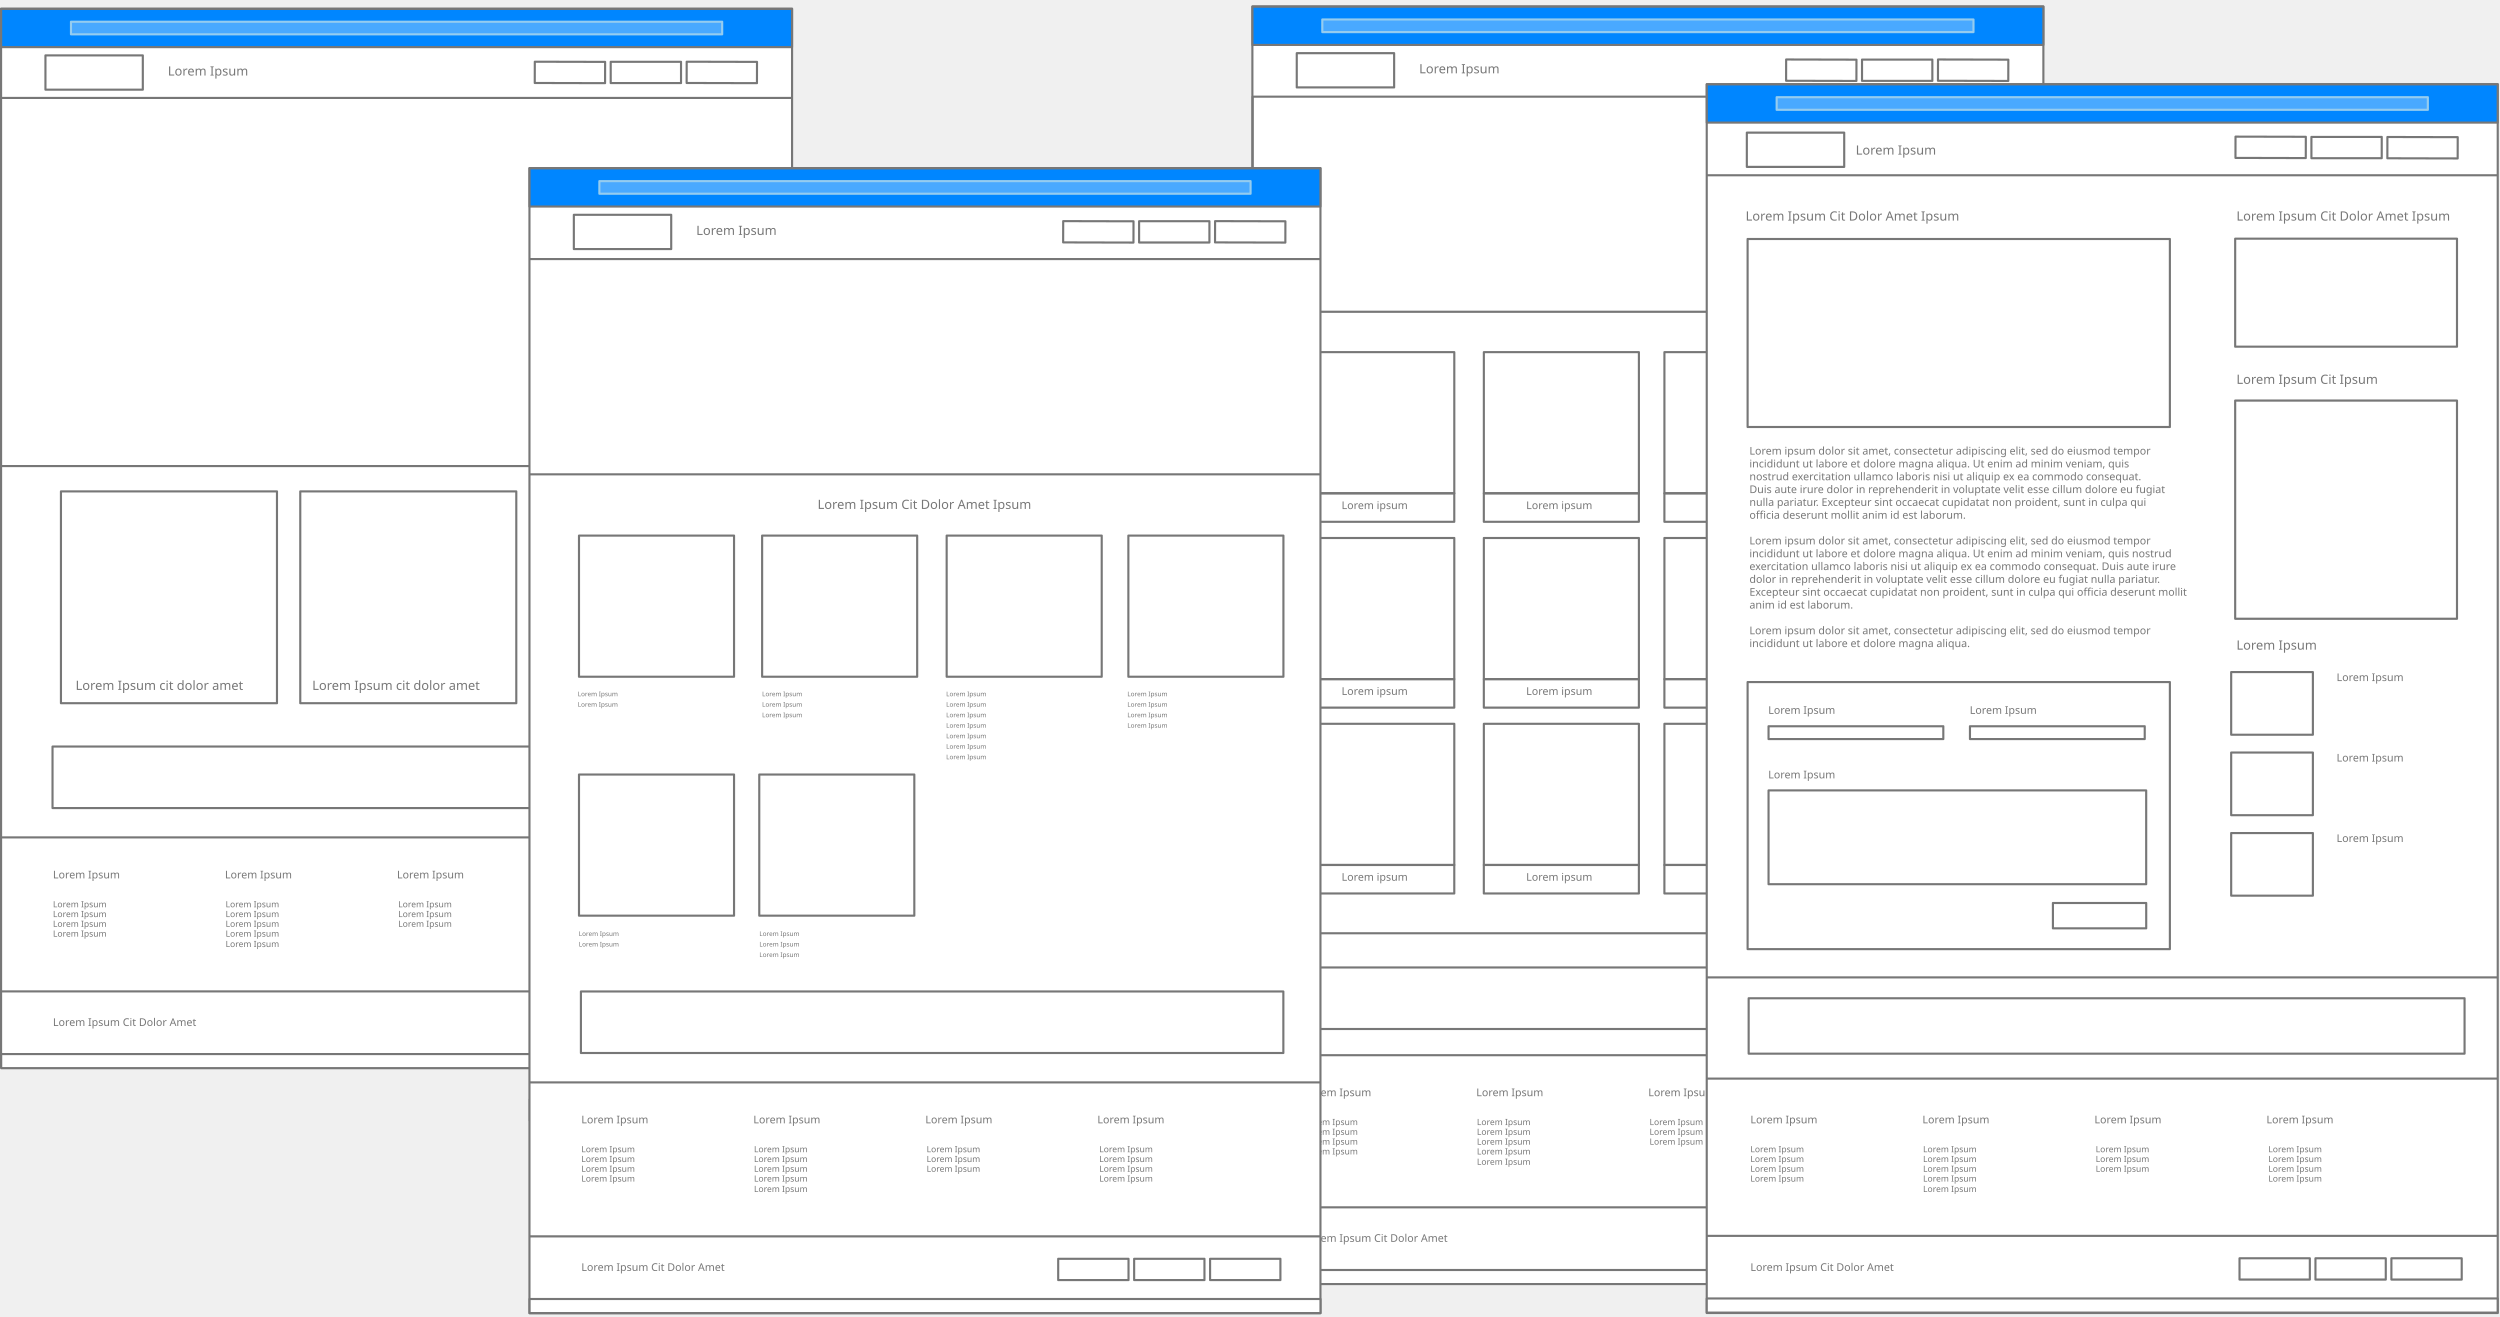
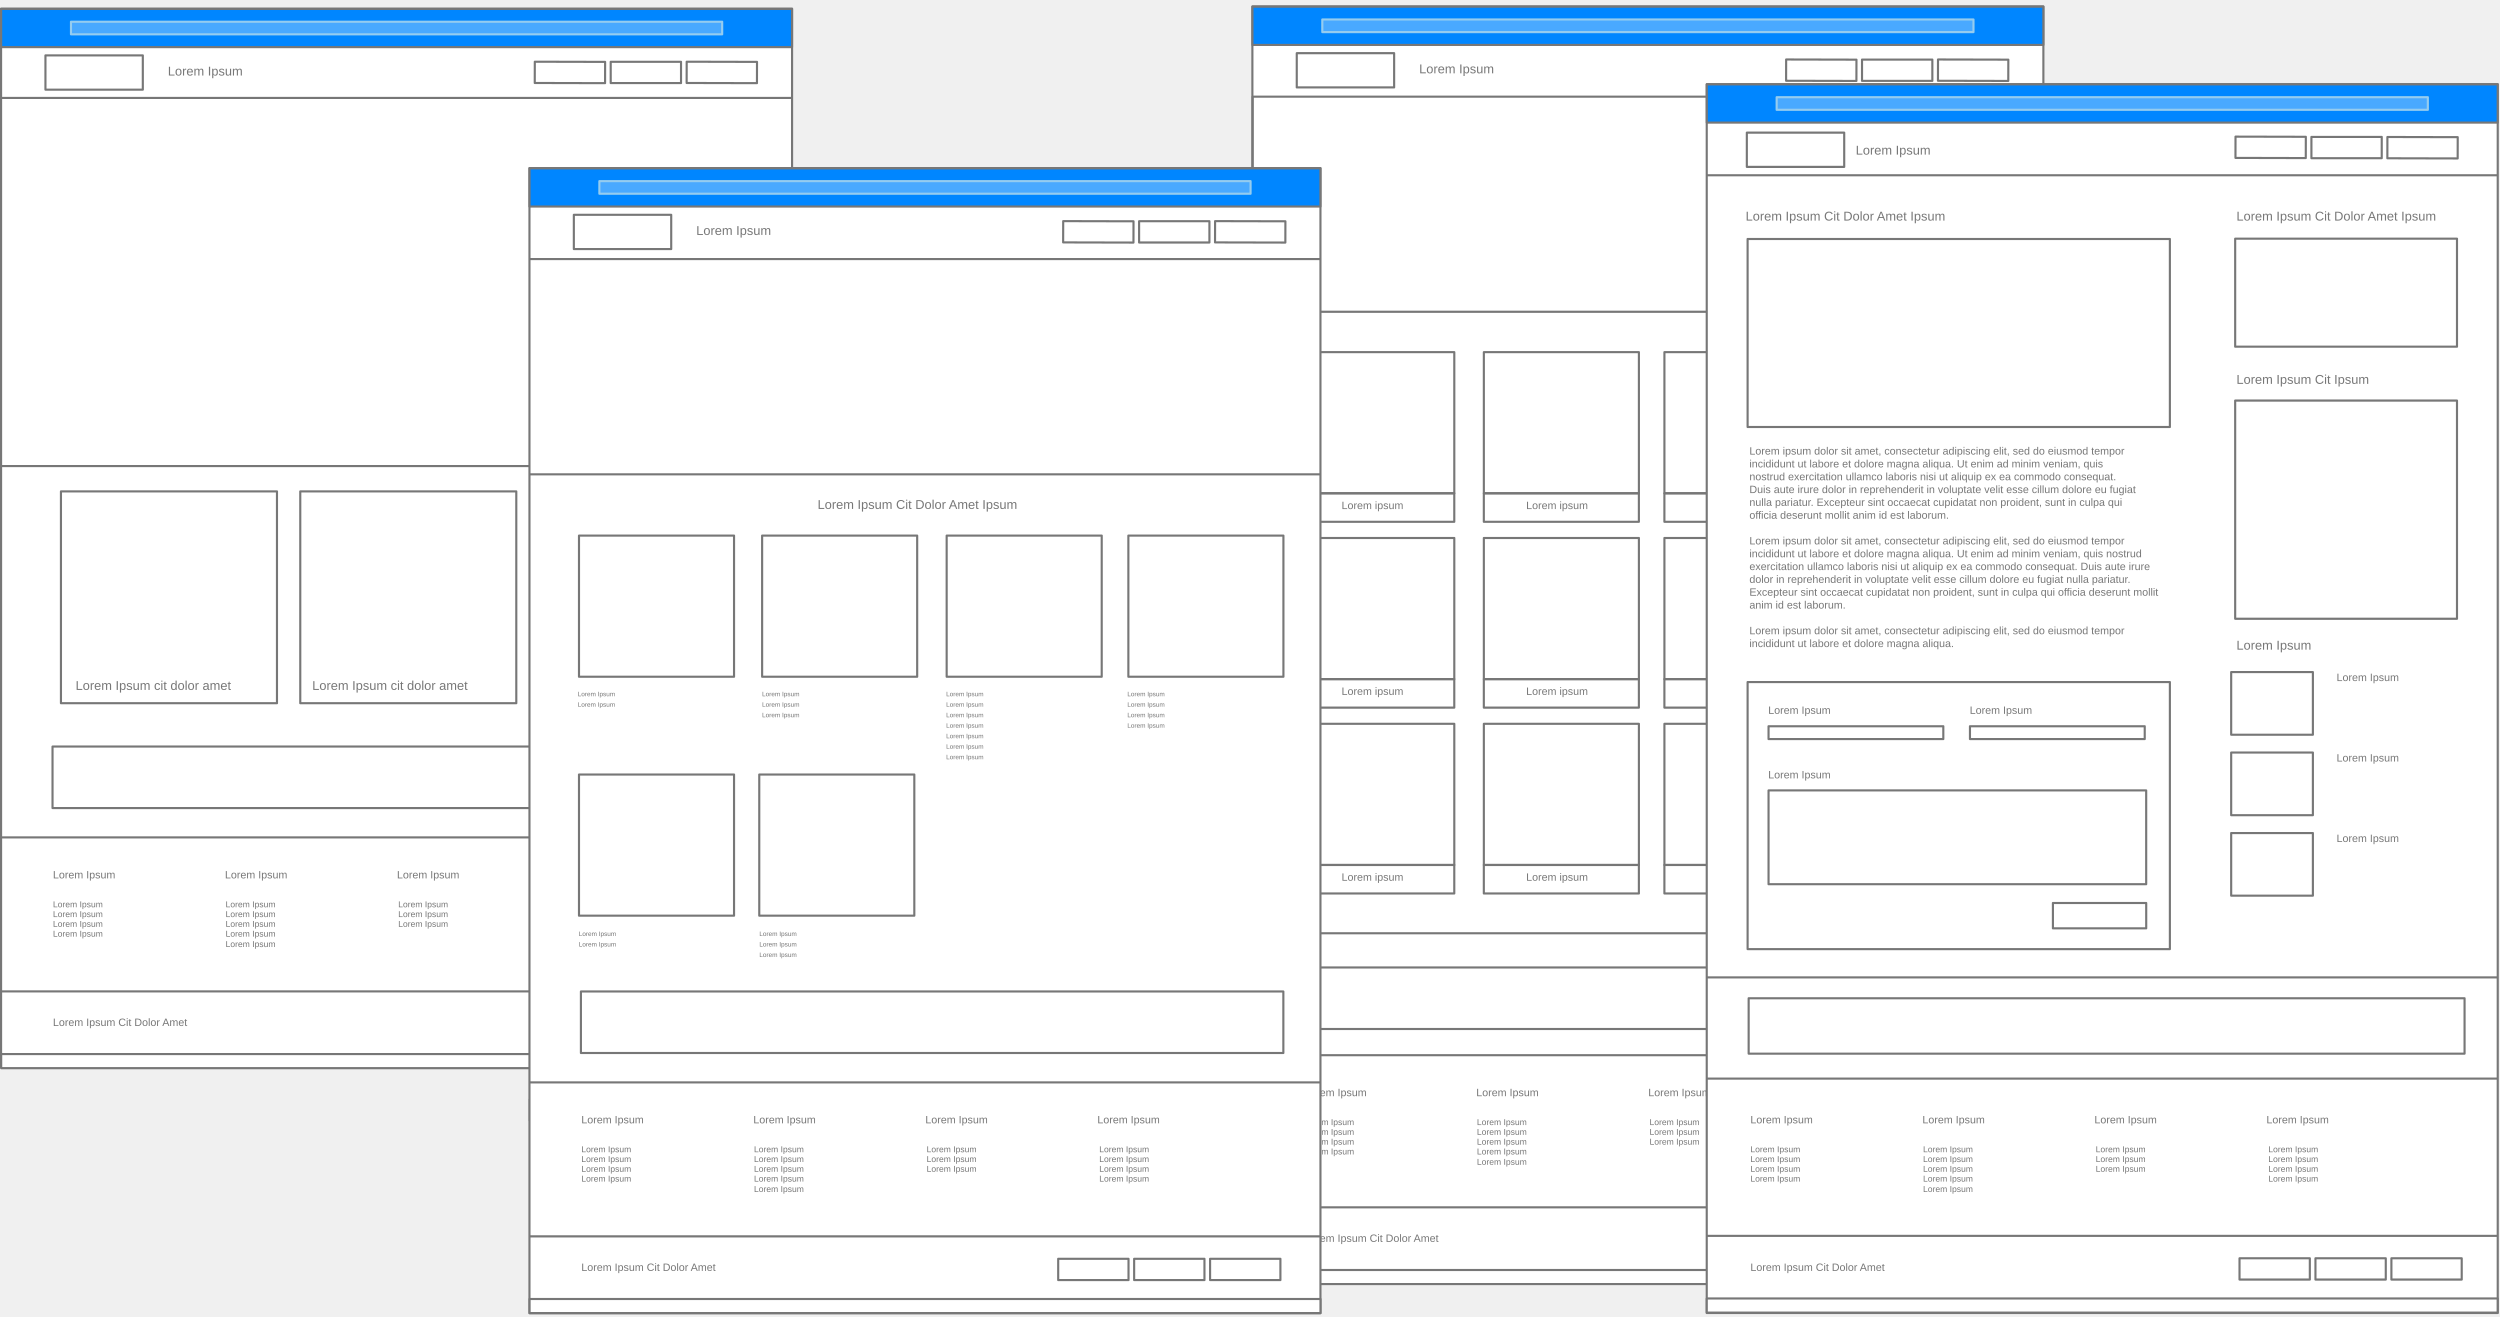
<svg xmlns="http://www.w3.org/2000/svg" version="1.1" x="0px" y="0px" viewBox="0 0 1168.97 615.76" style="enable-background:new 0 0 1168.97 615.76;" xml:space="preserve">
  <style type="text/css">
	.st0{fill:#FFFFFF;stroke:#777;stroke-linejoin:round;stroke-miterlimit:10;}
	.st1{fill:none;stroke:#777;stroke-linejoin:round;stroke-miterlimit:10;}
	.st2{fill:#0086FF;stroke:#777;stroke-linejoin:round;stroke-miterlimit:10;}
	.st3{fill:#49A9FF;stroke:#95CCEF;stroke-linejoin:round;stroke-miterlimit:10;}
	.st4{fill:#777;}
- 	.st5{font-family:'Arial-BoldMT';}
+ 	.st5{font-family:Sans,Arial;}
	.st6{font-size:5px;}
	.st7{fill:none;stroke:#777;stroke-width:1;stroke-linejoin:round;stroke-miterlimit:10;}
	.st8{font-size:6px;}
- 	.st9{font-family:'ArialMT';}
+ 	.st9{font-family:Sans,Arial;}
	.st10{font-size:4px;}
	.st11{font-size:3px;}
	.st12{fill:none;}
</style>
  <g id="site3_1_">
    <rect x="585.6" y="3" class="st0" width="369.86" height="596.87" />
    <rect x="832.84" y="513.02" class="st1" width="32.88" height="9.95" />
    <rect x="868.34" y="513.02" class="st1" width="32.88" height="9.95" />
    <rect x="903.85" y="513.02" class="st1" width="32.88" height="9.95" />
    <rect x="585.63" y="3.13" class="st2" width="369.82" height="17.87" />
    <rect x="585.65" y="593.83" class="st0" width="369.82" height="6.59" />
    <rect x="618.29" y="9.11" class="st3" width="304.49" height="5.9" />
    <g>
      <rect x="865.64" y="174.86" class="st1" width="72.5" height="66" />
      <line class="st1" x1="865.69" y1="240.66" x2="937.93" y2="175.09" />
      <line class="st1" x1="865.38" y1="174.64" x2="938.23" y2="240.81" />
    </g>
    <g>
      <rect x="609.66" y="452.38" class="st1" width="328.45" height="28.76" />
    </g>
    <g>
      <rect x="585.72" y="45.21" class="st1" width="369.06" height="100.57" />
    </g>
    <g>
      <rect x="606.35" y="24.86" class="st1" width="45.53" height="16.02" />
    </g>
    <line class="st1" x1="585.4" y1="564.53" x2="955.52" y2="564.53" />
    <line class="st1" x1="585.4" y1="493.4" x2="955.52" y2="493.4" />
    <line class="st1" x1="585.4" y1="436.39" x2="955.52" y2="436.39" />
    <text transform="matrix(1 0 0 1 609.8499 512.563)" class="st4 st5 st6">Lorem Ipsum</text>
    <text transform="matrix(1 0 0 1 609.8499 580.6907)" class="st4 st5 st6">Lorem Ipsum Cit Dolor Amet</text>
    <rect x="846.63" y="16.4" transform="matrix(2.442352e-03 -1 1 2.442352e-03 816.6874 884.355)" class="st7" width="9.95" height="32.88" />
    <rect x="870.66" y="27.86" class="st1" width="32.88" height="9.95" />
    <rect x="917.64" y="16.4" transform="matrix(2.442352e-03 -1 1 2.442352e-03 887.5242 955.365)" class="st7" width="9.95" height="32.88" />
    <text transform="matrix(1 0 0 1 663.5728 34.2817)" class="st4 st5 st8">Lorem Ipsum</text>
    <text transform="matrix(1 0 0 1 609.8499 526.0633)" class="st4 st9 st10">Lorem Ipsum</text>
    <text transform="matrix(1 0 0 1 609.8499 530.6435)" class="st4 st9 st10">Lorem Ipsum</text>
    <text transform="matrix(1 0 0 1 609.8499 535.2237)" class="st4 st9 st10">Lorem Ipsum</text>
    <text transform="matrix(1 0 0 1 609.8499 539.8038)" class="st4 st9 st10">Lorem Ipsum</text>
    <text transform="matrix(1 0 0 1 690.5732 526.0633)" class="st4 st9 st10">Lorem Ipsum</text>
    <text transform="matrix(1 0 0 1 690.5732 530.6435)" class="st4 st9 st10">Lorem Ipsum</text>
    <text transform="matrix(1 0 0 1 690.5732 535.2237)" class="st4 st9 st10">Lorem Ipsum</text>
    <text transform="matrix(1 0 0 1 690.5732 539.8038)" class="st4 st9 st10">Lorem Ipsum</text>
    <text transform="matrix(1 0 0 1 690.5732 544.6456)" class="st4 st9 st10">Lorem Ipsum</text>
    <text transform="matrix(1 0 0 1 865.1431 249.9763)" class="st4 st9 st11">Lorem Ipsum</text>
    <text transform="matrix(1 0 0 1 865.1431 254.8857)" class="st4 st9 st11">Lorem Ipsum</text>
    <text transform="matrix(1 0 0 1 865.1431 259.7951)" class="st4 st9 st11">Lorem Ipsum</text>
    <text transform="matrix(1 0 0 1 865.1431 264.7045)" class="st4 st9 st11">Lorem Ipsum</text>
    <text transform="matrix(1 0 0 1 771.2964 526.0633)" class="st4 st9 st10">Lorem Ipsum</text>
    <text transform="matrix(1 0 0 1 771.2964 530.6435)" class="st4 st9 st10">Lorem Ipsum</text>
    <text transform="matrix(1 0 0 1 771.2964 535.2237)" class="st4 st9 st10">Lorem Ipsum</text>
    <text transform="matrix(1 0 0 1 852.0198 526.0633)" class="st4 st9 st10">Lorem Ipsum</text>
    <text transform="matrix(1 0 0 1 852.0198 530.6435)" class="st4 st9 st10">Lorem Ipsum</text>
    <text transform="matrix(1 0 0 1 852.0198 535.2237)" class="st4 st9 st10">Lorem Ipsum</text>
    <text transform="matrix(1 0 0 1 852.0198 539.8038)" class="st4 st9 st10">Lorem Ipsum</text>
    <text transform="matrix(1 0 0 1 690.2821 512.563)" class="st4 st5 st6">Lorem Ipsum</text>
    <text transform="matrix(1 0 0 1 770.7138 512.563)" class="st4 st5 st6">Lorem Ipsum</text>
    <text transform="matrix(1 0 0 1 851.1459 512.563)" class="st4 st5 st6">Lorem Ipsum</text>
    <g>
      <g>
        <rect x="693.83" y="164.66" class="st1" width="72.5" height="66" />
      </g>
      <rect x="693.82" y="230.65" class="st1" width="72.5" height="13.34" />
      <text transform="matrix(1 0 0 1 713.6157 238.0414)" class="st4 st5 st6">Lorem ipsum</text>
    </g>
    <g>
      <g>
        <rect x="693.83" y="251.55" class="st1" width="72.5" height="66" />
      </g>
      <rect x="693.82" y="317.54" class="st1" width="72.5" height="13.34" />
      <text transform="matrix(1 0 0 1 713.6157 324.9348)" class="st4 st5 st6">Lorem ipsum</text>
    </g>
    <g>
      <g>
        <rect x="693.83" y="338.45" class="st1" width="72.5" height="66" />
      </g>
      <rect x="693.82" y="404.44" class="st1" width="72.5" height="13.34" />
      <text transform="matrix(1 0 0 1 713.6157 411.8281)" class="st4 st5 st6">Lorem ipsum</text>
    </g>
    <g>
      <g>
        <rect x="607.51" y="164.66" class="st1" width="72.5" height="66" />
      </g>
      <rect x="607.5" y="230.65" class="st1" width="72.5" height="13.34" />
      <text transform="matrix(1 0 0 1 627.2997 238.0414)" class="st4 st5 st6">Lorem ipsum</text>
    </g>
    <g>
      <g>
        <rect x="607.51" y="251.55" class="st1" width="72.5" height="66" />
      </g>
      <rect x="607.5" y="317.54" class="st1" width="72.5" height="13.34" />
      <text transform="matrix(1 0 0 1 627.2997 324.9348)" class="st4 st5 st6">Lorem ipsum</text>
    </g>
    <g>
      <g>
        <rect x="607.51" y="338.45" class="st1" width="72.5" height="66" />
      </g>
      <rect x="607.5" y="404.44" class="st1" width="72.5" height="13.34" />
      <text transform="matrix(1 0 0 1 627.2997 411.8281)" class="st4 st5 st6">Lorem ipsum</text>
    </g>
    <g>
      <g>
        <rect x="778.26" y="164.66" class="st1" width="72.5" height="66" />
      </g>
      <rect x="778.25" y="230.65" class="st1" width="72.5" height="13.34" />
      <text transform="matrix(1 0 0 1 798.0414 238.0414)" class="st4 st5 st6">Lorem ipsum</text>
    </g>
    <g>
      <g>
        <rect x="778.26" y="251.55" class="st1" width="72.5" height="66" />
      </g>
      <rect x="778.25" y="317.54" class="st1" width="72.5" height="13.34" />
      <text transform="matrix(1 0 0 1 798.0414 324.9348)" class="st4 st5 st6">Lorem ipsum</text>
    </g>
    <g>
      <g>
        <rect x="778.26" y="338.45" class="st1" width="72.5" height="66" />
      </g>
      <rect x="778.25" y="404.44" class="st1" width="72.5" height="13.34" />
      <text transform="matrix(1 0 0 1 798.0414 411.8281)" class="st4 st5 st6">Lorem ipsum</text>
    </g>
  </g>
  <g id="site4_1_">
    <rect x="0.5" y="4.04" class="st0" width="369.86" height="495.02" />
    <rect x="247.73" y="514.06" class="st1" width="32.88" height="9.95" />
    <rect x="283.24" y="514.06" class="st1" width="32.88" height="9.95" />
    <rect x="318.75" y="514.06" class="st1" width="32.88" height="9.95" />
    <rect x="0.53" y="4.17" class="st2" width="369.82" height="17.87" />
    <rect x="0.55" y="492.87" class="st0" width="369.82" height="6.59" />
    <rect x="33.19" y="10.15" class="st3" width="304.49" height="5.9" />
    <g>
      <rect x="24.56" y="349.08" class="st1" width="328.45" height="28.76" />
    </g>
    <g>
      <rect x="28.5" y="229.77" class="st1" width="101.01" height="99.04" />
    </g>
    <g>
      <rect x="140.4" y="229.77" class="st1" width="101.01" height="99.04" />
    </g>
    <g>
      <rect x="252.3" y="229.77" class="st1" width="101.01" height="99.04" />
      <line class="st1" x1="252.37" y1="328.49" x2="353.02" y2="230.11" />
      <line class="st1" x1="251.94" y1="229.42" x2="353.44" y2="328.72" />
    </g>
    <g>
      <rect x="21.25" y="25.9" class="st1" width="45.53" height="16.02" />
    </g>
    <line class="st1" x1="0.29" y1="463.57" x2="370.41" y2="463.57" />
    <line class="st1" x1="0.29" y1="391.57" x2="370.41" y2="391.57" />
    <text transform="matrix(1 0 0 1 24.7475 410.7339)" class="st4 st5 st6">Lorem Ipsum</text>
    <text transform="matrix(1 0 0 1 24.7475 479.7339)" class="st4 st5 st6">Lorem Ipsum Cit Dolor Amet</text>
    <rect x="261.52" y="17.44" transform="matrix(2.442352e-03 -1 1 2.442352e-03 231.9648 300.2824)" class="st7" width="9.95" height="32.88" />
    <rect x="285.56" y="28.9" class="st1" width="32.88" height="9.95" />
    <rect x="332.54" y="17.44" transform="matrix(2.442352e-03 -1 1 2.442352e-03 302.8116 371.3025)" class="st7" width="9.95" height="32.88" />
    <text transform="matrix(1 0 0 1 78.4705 35.325)" class="st4 st5 st8">Lorem Ipsum</text>
    <text transform="matrix(1 0 0 1 35.3325 322.5993)" class="st4 st5 st8">Lorem Ipsum cit dolor amet</text>
    <text transform="matrix(1 0 0 1 145.9822 322.5993)" class="st4 st5 st8">Lorem Ipsum cit dolor amet</text>
    <text transform="matrix(1 0 0 1 24.7475 424.2343)" class="st4 st9 st10">Lorem Ipsum</text>
    <text transform="matrix(1 0 0 1 24.7475 428.8145)" class="st4 st9 st10">Lorem Ipsum</text>
    <text transform="matrix(1 0 0 1 24.7475 433.3946)" class="st4 st9 st10">Lorem Ipsum</text>
    <text transform="matrix(1 0 0 1 24.7475 437.9748)" class="st4 st9 st10">Lorem Ipsum</text>
    <text transform="matrix(1 0 0 1 105.4708 424.2343)" class="st4 st9 st10">Lorem Ipsum</text>
    <text transform="matrix(1 0 0 1 105.4708 428.8145)" class="st4 st9 st10">Lorem Ipsum</text>
    <text transform="matrix(1 0 0 1 105.4708 433.3946)" class="st4 st9 st10">Lorem Ipsum</text>
    <text transform="matrix(1 0 0 1 105.4708 437.9748)" class="st4 st9 st10">Lorem Ipsum</text>
    <text transform="matrix(1 0 0 1 105.4708 442.8166)" class="st4 st9 st10">Lorem Ipsum</text>
    <text transform="matrix(1 0 0 1 186.1941 424.2343)" class="st4 st9 st10">Lorem Ipsum</text>
    <text transform="matrix(1 0 0 1 186.1941 428.8145)" class="st4 st9 st10">Lorem Ipsum</text>
    <text transform="matrix(1 0 0 1 186.1941 433.3946)" class="st4 st9 st10">Lorem Ipsum</text>
    <text transform="matrix(1 0 0 1 266.9174 464.2343)" class="st4 st9 st10">Lorem Ipsum</text>
    <text transform="matrix(1 0 0 1 266.9174 468.8145)" class="st4 st9 st10">Lorem Ipsum</text>
    <text transform="matrix(1 0 0 1 266.9174 473.3946)" class="st4 st9 st10">Lorem Ipsum</text>
    <text transform="matrix(1 0 0 1 266.9174 477.9748)" class="st4 st9 st10">Lorem Ipsum</text>
    <text transform="matrix(1 0 0 1 105.1797 410.7339)" class="st4 st5 st6">Lorem Ipsum</text>
    <text transform="matrix(1 0 0 1 185.6115 410.7339)" class="st4 st5 st6">Lorem Ipsum</text>
    <text transform="matrix(1 0 0 1 266.0435 450.7339)" class="st4 st5 st6">Lorem Ipsum</text>
    <line class="st1" x1="0.37" y1="217.92" x2="370.49" y2="217.92" />
    <line class="st1" x1="0.37" y1="45.8" x2="370.49" y2="45.8" />
  </g>
  <g id="site1_1_">
    <rect x="247.57" y="78.58" class="st0" width="369.86" height="535.44" />
    <rect x="494.8" y="588.6" class="st1" width="32.88" height="9.95" />
    <rect x="530.31" y="588.6" class="st1" width="32.88" height="9.95" />
    <rect x="565.82" y="588.6" class="st1" width="32.88" height="9.95" />
    <rect x="247.6" y="78.7" class="st2" width="369.82" height="17.87" />
    <rect x="247.62" y="607.4" class="st0" width="369.82" height="6.59" />
    <rect x="280.26" y="84.69" class="st3" width="304.49" height="5.9" />
    <g>
      <rect x="356.36" y="250.44" class="st1" width="72.5" height="66" />
    </g>
    <g>
      <rect x="442.65" y="250.44" class="st1" width="72.5" height="66" />
    </g>
    <g>
      <rect x="527.61" y="250.44" class="st1" width="72.5" height="66" />
    </g>
    <g>
      <rect x="270.73" y="250.44" class="st1" width="72.5" height="66" />
    </g>
    <g>
      <rect x="270.73" y="362.16" class="st1" width="72.5" height="66" />
    </g>
    <g>
      <rect x="271.63" y="463.61" class="st1" width="328.45" height="28.76" />
    </g>
    <g>
      <rect x="355.02" y="362.16" class="st1" width="72.5" height="66" />
    </g>
    <g>
      <rect x="268.32" y="100.44" class="st1" width="45.53" height="16.02" />
    </g>
    <line class="st1" x1="247.36" y1="578.11" x2="617.48" y2="578.11" />
    <line class="st1" x1="247.36" y1="506.11" x2="617.48" y2="506.11" />
    <line class="st1" x1="247.36" y1="121.13" x2="617.48" y2="121.13" />
    <line class="st1" x1="247.36" y1="221.8" x2="617.48" y2="221.8" />
    <text transform="matrix(1 0 0 1 271.8179 525.2691)" class="st4 st5 st6">Lorem Ipsum</text>
    <text transform="matrix(1 0 0 1 271.8179 594.2691)" class="st4 st5 st6">Lorem Ipsum Cit Dolor Amet</text>
    <text transform="matrix(1 0 0 1 382.2791 237.9698)" class="st4 st5 st8">Lorem Ipsum Cit Dolor Amet Ipsum</text>
    <rect x="508.59" y="91.98" transform="matrix(2.442352e-03 -1 1 2.442352e-03 403.8922 621.7106)" class="st7" width="9.95" height="32.88" />
    <rect x="532.63" y="103.44" class="st1" width="32.88" height="9.95" />
    <rect x="579.61" y="91.98" transform="matrix(2.442352e-03 -1 1 2.442352e-03 474.7389 692.7307)" class="st7" width="9.95" height="32.88" />
    <text transform="matrix(1 0 0 1 325.5408 109.8602)" class="st4 st5 st8">Lorem Ipsum</text>
    <text transform="matrix(1 0 0 1 271.8179 538.7695)" class="st4 st9 st10">Lorem Ipsum</text>
    <text transform="matrix(1 0 0 1 271.8179 543.3496)" class="st4 st9 st10">Lorem Ipsum</text>
    <text transform="matrix(1 0 0 1 271.8179 547.9298)" class="st4 st9 st10">Lorem Ipsum</text>
    <text transform="matrix(1 0 0 1 271.8179 552.51)" class="st4 st9 st10">Lorem Ipsum</text>
    <text transform="matrix(1 0 0 1 352.5412 538.7695)" class="st4 st9 st10">Lorem Ipsum</text>
    <text transform="matrix(1 0 0 1 352.5412 543.3496)" class="st4 st9 st10">Lorem Ipsum</text>
    <text transform="matrix(1 0 0 1 352.5412 547.9298)" class="st4 st9 st10">Lorem Ipsum</text>
    <text transform="matrix(1 0 0 1 352.5412 552.51)" class="st4 st9 st10">Lorem Ipsum</text>
    <text transform="matrix(1 0 0 1 352.5412 557.3518)" class="st4 st9 st10">Lorem Ipsum</text>
    <text transform="matrix(1 0 0 1 442.3938 325.5548)" class="st4 st9 st11">Lorem Ipsum</text>
    <text transform="matrix(1 0 0 1 442.3938 330.4642)" class="st4 st9 st11">Lorem Ipsum</text>
    <text transform="matrix(1 0 0 1 442.3938 335.3736)" class="st4 st9 st11">Lorem Ipsum</text>
    <text transform="matrix(1 0 0 1 442.3938 340.283)" class="st4 st9 st11">Lorem Ipsum</text>
    <text transform="matrix(1 0 0 1 442.3938 345.1924)" class="st4 st9 st11">Lorem Ipsum</text>
    <text transform="matrix(1 0 0 1 442.3938 350.1023)" class="st4 st9 st11">Lorem Ipsum</text>
    <text transform="matrix(1 0 0 1 442.3938 355.0111)" class="st4 st9 st11">Lorem Ipsum</text>
    <text transform="matrix(1 0 0 1 527.111 325.5548)" class="st4 st9 st11">Lorem Ipsum</text>
    <text transform="matrix(1 0 0 1 527.111 330.4642)" class="st4 st9 st11">Lorem Ipsum</text>
    <text transform="matrix(1 0 0 1 527.111 335.3736)" class="st4 st9 st11">Lorem Ipsum</text>
    <text transform="matrix(1 0 0 1 527.111 340.283)" class="st4 st9 st11">Lorem Ipsum</text>
    <text transform="matrix(1 0 0 1 270.6112 437.6626)" class="st4 st9 st11">Lorem Ipsum</text>
    <text transform="matrix(1 0 0 1 270.6112 442.572)" class="st4 st9 st11">Lorem Ipsum</text>
    <text transform="matrix(1 0 0 1 355.0468 437.6626)" class="st4 st9 st11">Lorem Ipsum</text>
    <text transform="matrix(1 0 0 1 355.0468 442.572)" class="st4 st9 st11">Lorem Ipsum</text>
    <text transform="matrix(1 0 0 1 355.0468 447.4815)" class="st4 st9 st11">Lorem Ipsum</text>
    <text transform="matrix(1 0 0 1 356.3276 325.5548)" class="st4 st9 st11">Lorem Ipsum</text>
    <text transform="matrix(1 0 0 1 356.3276 330.4642)" class="st4 st9 st11">Lorem Ipsum</text>
    <text transform="matrix(1 0 0 1 356.3276 335.3736)" class="st4 st9 st11">Lorem Ipsum</text>
    <text transform="matrix(1 0 0 1 270.1265 325.5548)" class="st4 st9 st11">Lorem Ipsum</text>
    <text transform="matrix(1 0 0 1 270.1265 330.4642)" class="st4 st9 st11">Lorem Ipsum</text>
    <text transform="matrix(1 0 0 1 433.2645 538.7695)" class="st4 st9 st10">Lorem Ipsum</text>
    <text transform="matrix(1 0 0 1 433.2645 543.3496)" class="st4 st9 st10">Lorem Ipsum</text>
    <text transform="matrix(1 0 0 1 433.2645 547.9298)" class="st4 st9 st10">Lorem Ipsum</text>
    <text transform="matrix(1 0 0 1 513.9877 538.7695)" class="st4 st9 st10">Lorem Ipsum</text>
    <text transform="matrix(1 0 0 1 513.9877 543.3496)" class="st4 st9 st10">Lorem Ipsum</text>
    <text transform="matrix(1 0 0 1 513.9877 547.9298)" class="st4 st9 st10">Lorem Ipsum</text>
    <text transform="matrix(1 0 0 1 513.9877 552.51)" class="st4 st9 st10">Lorem Ipsum</text>
    <text transform="matrix(1 0 0 1 352.2501 525.2691)" class="st4 st5 st6">Lorem Ipsum</text>
    <text transform="matrix(1 0 0 1 432.6818 525.2691)" class="st4 st5 st6">Lorem Ipsum</text>
    <text transform="matrix(1 0 0 1 513.114 525.2691)" class="st4 st5 st6">Lorem Ipsum</text>
  </g>
  <g id="site2">
    <rect x="798.05" y="39.34" class="st0" width="369.86" height="574.6" />
    <rect x="1047.17" y="588.36" class="st1" width="32.88" height="9.95" />
    <rect x="1082.68" y="588.36" class="st1" width="32.88" height="9.95" />
    <rect x="1118.19" y="588.36" class="st1" width="32.88" height="9.95" />
    <rect x="1056.75" y="52.47" transform="matrix(2.442352e-03 -1 1 2.442352e-03 990.225 1130.457)" class="st7" width="9.95" height="32.88" />
    <rect x="1080.79" y="64.02" class="st1" width="32.88" height="9.95" />
    <rect x="1127.77" y="52.64" transform="matrix(2.442352e-03 -1 1 2.442352e-03 1060.902 1201.647)" class="st7" width="9.95" height="32.88" />
    <rect x="798.07" y="39.47" class="st2" width="369.82" height="17.87" />
    <rect x="798.06" y="607.16" class="st0" width="369.82" height="6.59" />
    <rect x="830.74" y="45.45" class="st3" width="304.49" height="5.9" />
    <g>
      <rect x="816.8" y="62.02" class="st1" width="45.53" height="16.02" />
    </g>
    <g>
      <rect x="817.16" y="111.74" class="st1" width="197.45" height="87.93" />
    </g>
    <g>
      <rect x="817.16" y="318.92" class="st1" width="197.45" height="124.87" />
    </g>
    <g>
      <rect x="959.92" y="422.22" class="st1" width="43.62" height="11.87" />
    </g>
    <g>
      <rect x="826.95" y="369.59" class="st1" width="176.58" height="43.86" />
    </g>
    <g>
      <rect x="826.95" y="339.58" class="st1" width="81.72" height="6" />
    </g>
    <g>
      <rect x="921.13" y="339.58" class="st1" width="81.72" height="6" />
    </g>
    <g>
      <rect x="817.65" y="466.77" class="st1" width="334.75" height="25.9" />
    </g>
    <g>
      <rect x="1045.14" y="111.61" class="st1" width="103.72" height="50.5" />
    </g>
    <g>
      <rect x="1045.14" y="187.3" class="st1" width="103.72" height="102.03" />
    </g>
    <line class="st1" x1="797.84" y1="577.87" x2="1167.96" y2="577.87" />
    <line class="st1" x1="797.84" y1="504.33" x2="1167.96" y2="504.33" />
    <line class="st1" x1="797.84" y1="457.01" x2="1167.96" y2="457.01" />
    <line class="st1" x1="797.84" y1="81.94" x2="1167.96" y2="81.94" />
    <text transform="matrix(1 0 0 1 818.4603 594.2691)" class="st4 st5 st6">Lorem Ipsum Cit Dolor Amet</text>
    <text transform="matrix(1 0 0 1 1045.721 303.7656)" class="st4 st5 st8">Lorem Ipsum</text>
    <text transform="matrix(1 0 0 1 1045.721 179.4846)" class="st4 st5 st8">Lorem Ipsum Cit Ipsum</text>
    <text transform="matrix(1 0 0 1 1045.721 103.137)" class="st4 st5 st8">Lorem Ipsum Cit Dolor Amet Ipsum</text>
    <text transform="matrix(1 0 0 1 816.2184 103.1368)" class="st4 st5 st8">Lorem Ipsum Cit Dolor Amet Ipsum</text>
    <text transform="matrix(1 0 0 1 867.6993 72.2925)" class="st4 st5 st8">Lorem Ipsum</text>
    <g>
      <g>
        <rect x="1043.27" y="389.52" class="st1" width="38.21" height="29.28" />
      </g>
      <text transform="matrix(1 0 0 1 1092.544 393.7098)" class="st4 st5 st6">Lorem Ipsum</text>
    </g>
    <g>
      <g>
        <rect x="1043.27" y="351.89" class="st1" width="38.21" height="29.28" />
      </g>
      <text transform="matrix(1 0 0 1 1092.544 356.0804)" class="st4 st5 st6">Lorem Ipsum</text>
    </g>
    <g>
      <g>
        <rect x="1043.27" y="314.26" class="st1" width="38.21" height="29.28" />
      </g>
      <text transform="matrix(1 0 0 1 1092.544 318.4514)" class="st4 st5 st6">Lorem Ipsum</text>
    </g>
    <text transform="matrix(1 0 0 1 818.4603 525.2691)" class="st4 st5 st6">Lorem Ipsum</text>
    <text transform="matrix(1 0 0 1 818.4603 538.7695)" class="st4 st9 st10">Lorem Ipsum</text>
    <text transform="matrix(1 0 0 1 818.4603 543.3496)" class="st4 st9 st10">Lorem Ipsum</text>
    <text transform="matrix(1 0 0 1 818.4603 547.9298)" class="st4 st9 st10">Lorem Ipsum</text>
    <text transform="matrix(1 0 0 1 818.4603 552.51)" class="st4 st9 st10">Lorem Ipsum</text>
    <text transform="matrix(1 0 0 1 899.1835 538.7695)" class="st4 st9 st10">Lorem Ipsum</text>
    <text transform="matrix(1 0 0 1 899.1835 543.3496)" class="st4 st9 st10">Lorem Ipsum</text>
    <text transform="matrix(1 0 0 1 899.1835 547.9298)" class="st4 st9 st10">Lorem Ipsum</text>
    <text transform="matrix(1 0 0 1 899.1835 552.51)" class="st4 st9 st10">Lorem Ipsum</text>
    <text transform="matrix(1 0 0 1 899.1835 557.3518)" class="st4 st9 st10">Lorem Ipsum</text>
    <text transform="matrix(1 0 0 1 979.9068 538.7695)" class="st4 st9 st10">Lorem Ipsum</text>
    <text transform="matrix(1 0 0 1 979.9068 543.3496)" class="st4 st9 st10">Lorem Ipsum</text>
    <text transform="matrix(1 0 0 1 979.9068 547.9298)" class="st4 st9 st10">Lorem Ipsum</text>
    <text transform="matrix(1 0 0 1 1060.63 538.7695)" class="st4 st9 st10">Lorem Ipsum</text>
    <text transform="matrix(1 0 0 1 1060.63 543.3496)" class="st4 st9 st10">Lorem Ipsum</text>
    <text transform="matrix(1 0 0 1 1060.63 547.9298)" class="st4 st9 st10">Lorem Ipsum</text>
    <text transform="matrix(1 0 0 1 1060.63 552.51)" class="st4 st9 st10">Lorem Ipsum</text>
    <text transform="matrix(1 0 0 1 898.8925 525.2691)" class="st4 st5 st6">Lorem Ipsum</text>
    <text transform="matrix(1 0 0 1 979.3242 525.2691)" class="st4 st5 st6">Lorem Ipsum</text>
    <text transform="matrix(1 0 0 1 1059.756 525.2691)" class="st4 st5 st6">Lorem Ipsum</text>
    <text transform="matrix(1 0 0 1 826.7992 333.7954)" class="st4 st5 st6">Lorem Ipsum</text>
    <text transform="matrix(1 0 0 1 826.7992 363.9606)" class="st4 st5 st6">Lorem Ipsum</text>
    <text transform="matrix(1 0 0 1 921.0189 333.7954)" class="st4 st5 st6">Lorem Ipsum</text>
    <rect x="818" y="208.98" class="st12" width="197.39" height="98.18" />
    <text transform="matrix(1 0 0 1 817.9957 212.5621)" class="st9 st6">         </text>
    <text transform="matrix(1 0 0 1 817.9957 212.5621)" class="st4 st5 st6">Lorem ipsum dolor sit amet, consectetur adipiscing elit, sed do eiusmod tempor </text>
    <text transform="matrix(1 0 0 1 1009.976 212.5621)" class="st9 st6">         </text>
    <text transform="matrix(1 0 0 1 817.9957 218.5621)" class="st4 st5 st6">incididunt ut labore et dolore magna aliqua. Ut enim ad minim veniam, quis </text>
    <text transform="matrix(1 0 0 1 997.7443 218.5621)" class="st9 st6">         </text>
    <text transform="matrix(1 0 0 1 817.9957 224.5621)" class="st4 st5 st6">nostrud exercitation ullamco laboris nisi ut aliquip ex ea commodo consequat. </text>
    <text transform="matrix(1 0 0 1 1006.089 224.5621)" class="st9 st6">         </text>
    <text transform="matrix(1 0 0 1 817.9957 230.5621)" class="st4 st5 st6">Duis aute irure dolor in reprehenderit in voluptate velit esse cillum dolore eu fugiat </text>
    <text transform="matrix(1 0 0 1 1015.813 230.5621)" class="st9 st6">         </text>
    <text transform="matrix(1 0 0 1 817.9957 236.5621)" class="st4 st5 st6">nulla pariatur. Excepteur sint occaecat cupidatat non proident, sunt in culpa qui </text>
    <text transform="matrix(1 0 0 1 1008.86 236.5621)" class="st9 st6">         </text>
    <text transform="matrix(1 0 0 1 817.9957 242.5621)" class="st4 st5 st6">officia deserunt mollit anim id est laborum.</text>
    <text transform="matrix(1 0 0 1 919.9562 242.5621)" class="st9 st6">         </text>
    <text transform="matrix(1 0 0 1 817.9957 254.5621)" class="st4 st9 st6">Lorem ipsum dolor sit amet, consectetur adipiscing elit, sed do eiusmod tempor </text>
    <text transform="matrix(1 0 0 1 994.7462 254.5621)" class="st9 st6">         </text>
    <text transform="matrix(1 0 0 1 817.9957 260.5621)" class="st4 st9 st6">incididunt ut labore et dolore magna aliqua. Ut enim ad minim veniam, quis nostrud </text>
    <text transform="matrix(1 0 0 1 1002.817 260.5621)" class="st9 st6">         </text>
    <text transform="matrix(1 0 0 1 817.9957 266.5621)" class="st4 st9 st6">exercitation ullamco laboris nisi ut aliquip ex ea commodo consequat. Duis aute irure </text>
    <text transform="matrix(1 0 0 1 1006.704 266.5621)" class="st9 st6">         </text>
    <text transform="matrix(1 0 0 1 817.9957 272.5621)" class="st4 st9 st6">dolor in reprehenderit in voluptate velit esse cillum dolore eu fugiat nulla pariatur. </text>
    <text transform="matrix(1 0 0 1 997.5441 272.5621)" class="st9 st6">         </text>
    <text transform="matrix(1 0 0 1 817.9957 278.5621)" class="st4 st9 st6">Excepteur sint occaecat cupidatat non proident, sunt in culpa qui officia deserunt mollit </text>
    <text transform="matrix(1 0 0 1 1010.518 278.5621)" class="st9 st6">         </text>
    <text transform="matrix(1 0 0 1 817.9957 284.5621)" class="st4 st9 st6">anim id est laborum.</text>
    <text transform="matrix(1 0 0 1 863.0153 284.5621)" class="st9 st6">         </text>
    <text transform="matrix(1 0 0 1 817.9957 296.5621)" class="st4 st9 st6">Lorem ipsum dolor sit amet, consectetur adipiscing elit, sed do eiusmod tempor </text>
    <text transform="matrix(1 0 0 1 994.7462 296.5621)" class="st9 st6">         </text>
    <text transform="matrix(1 0 0 1 817.9957 302.5621)" class="st4 st9 st6">incididunt ut labore et dolore magna aliqua.</text>
    <text transform="matrix(1 0 0 1 913.6158 302.5621)" class="st9 st6">        </text>
  </g>
</svg>
